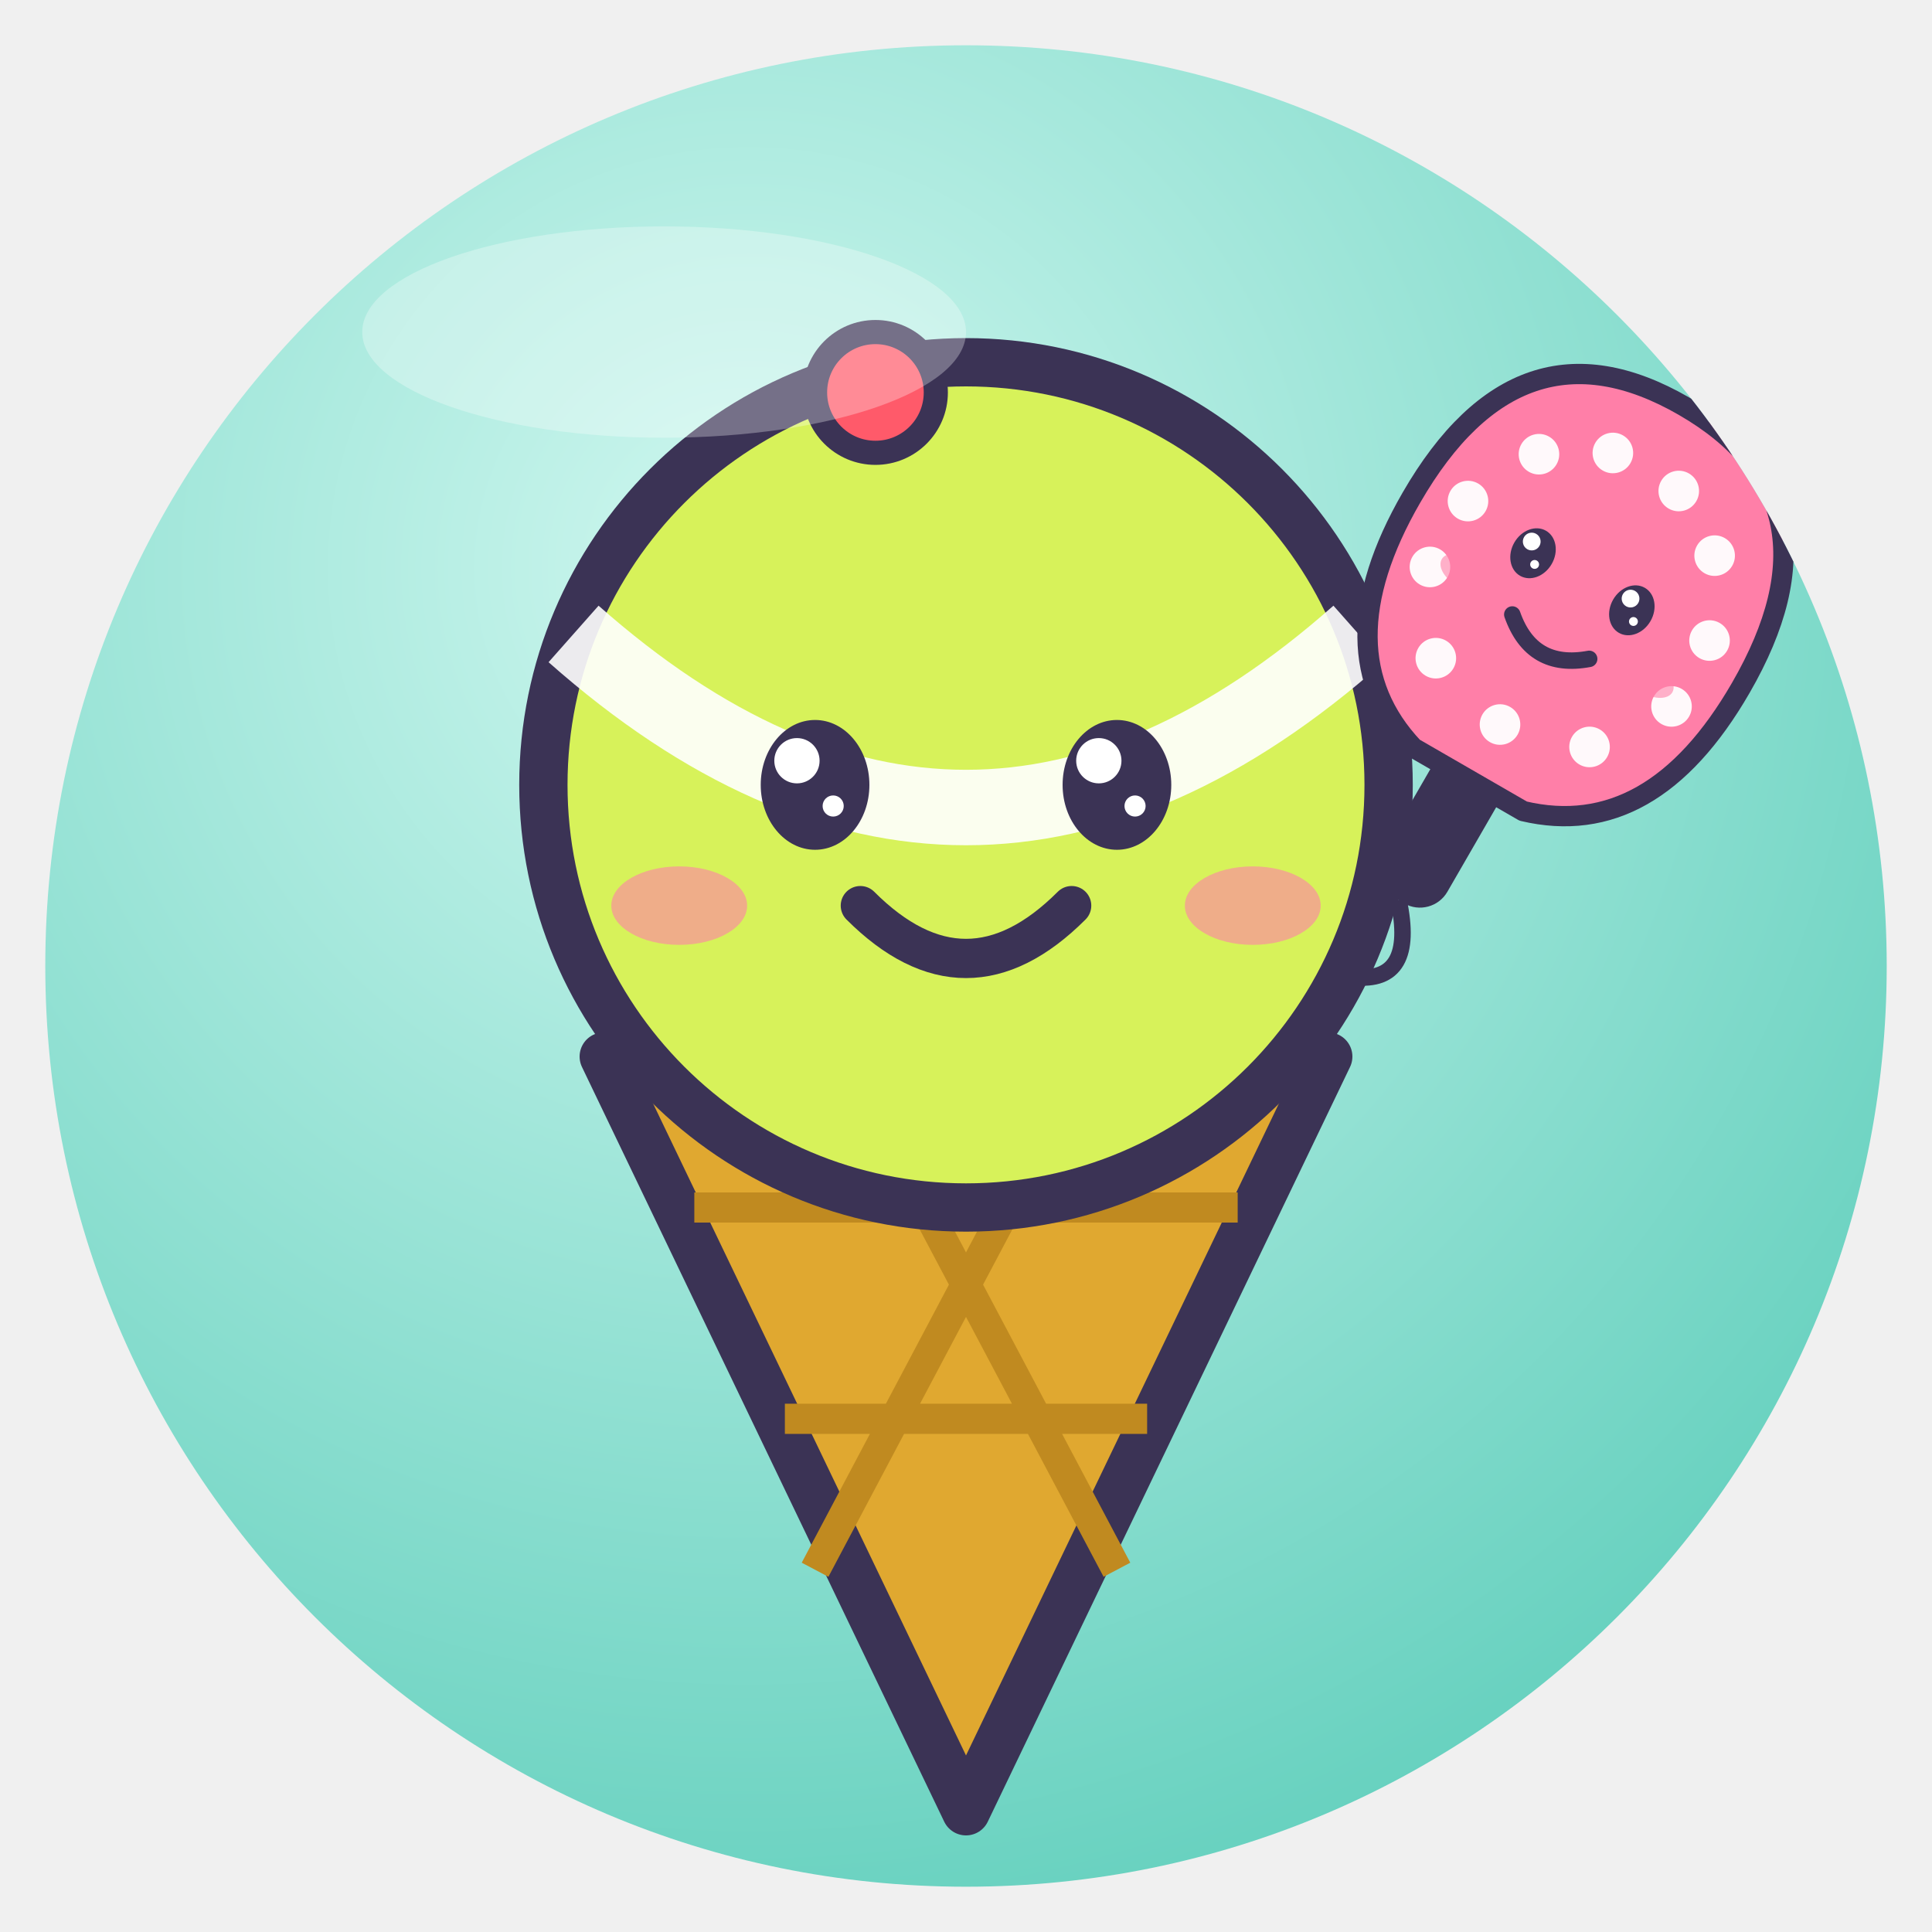
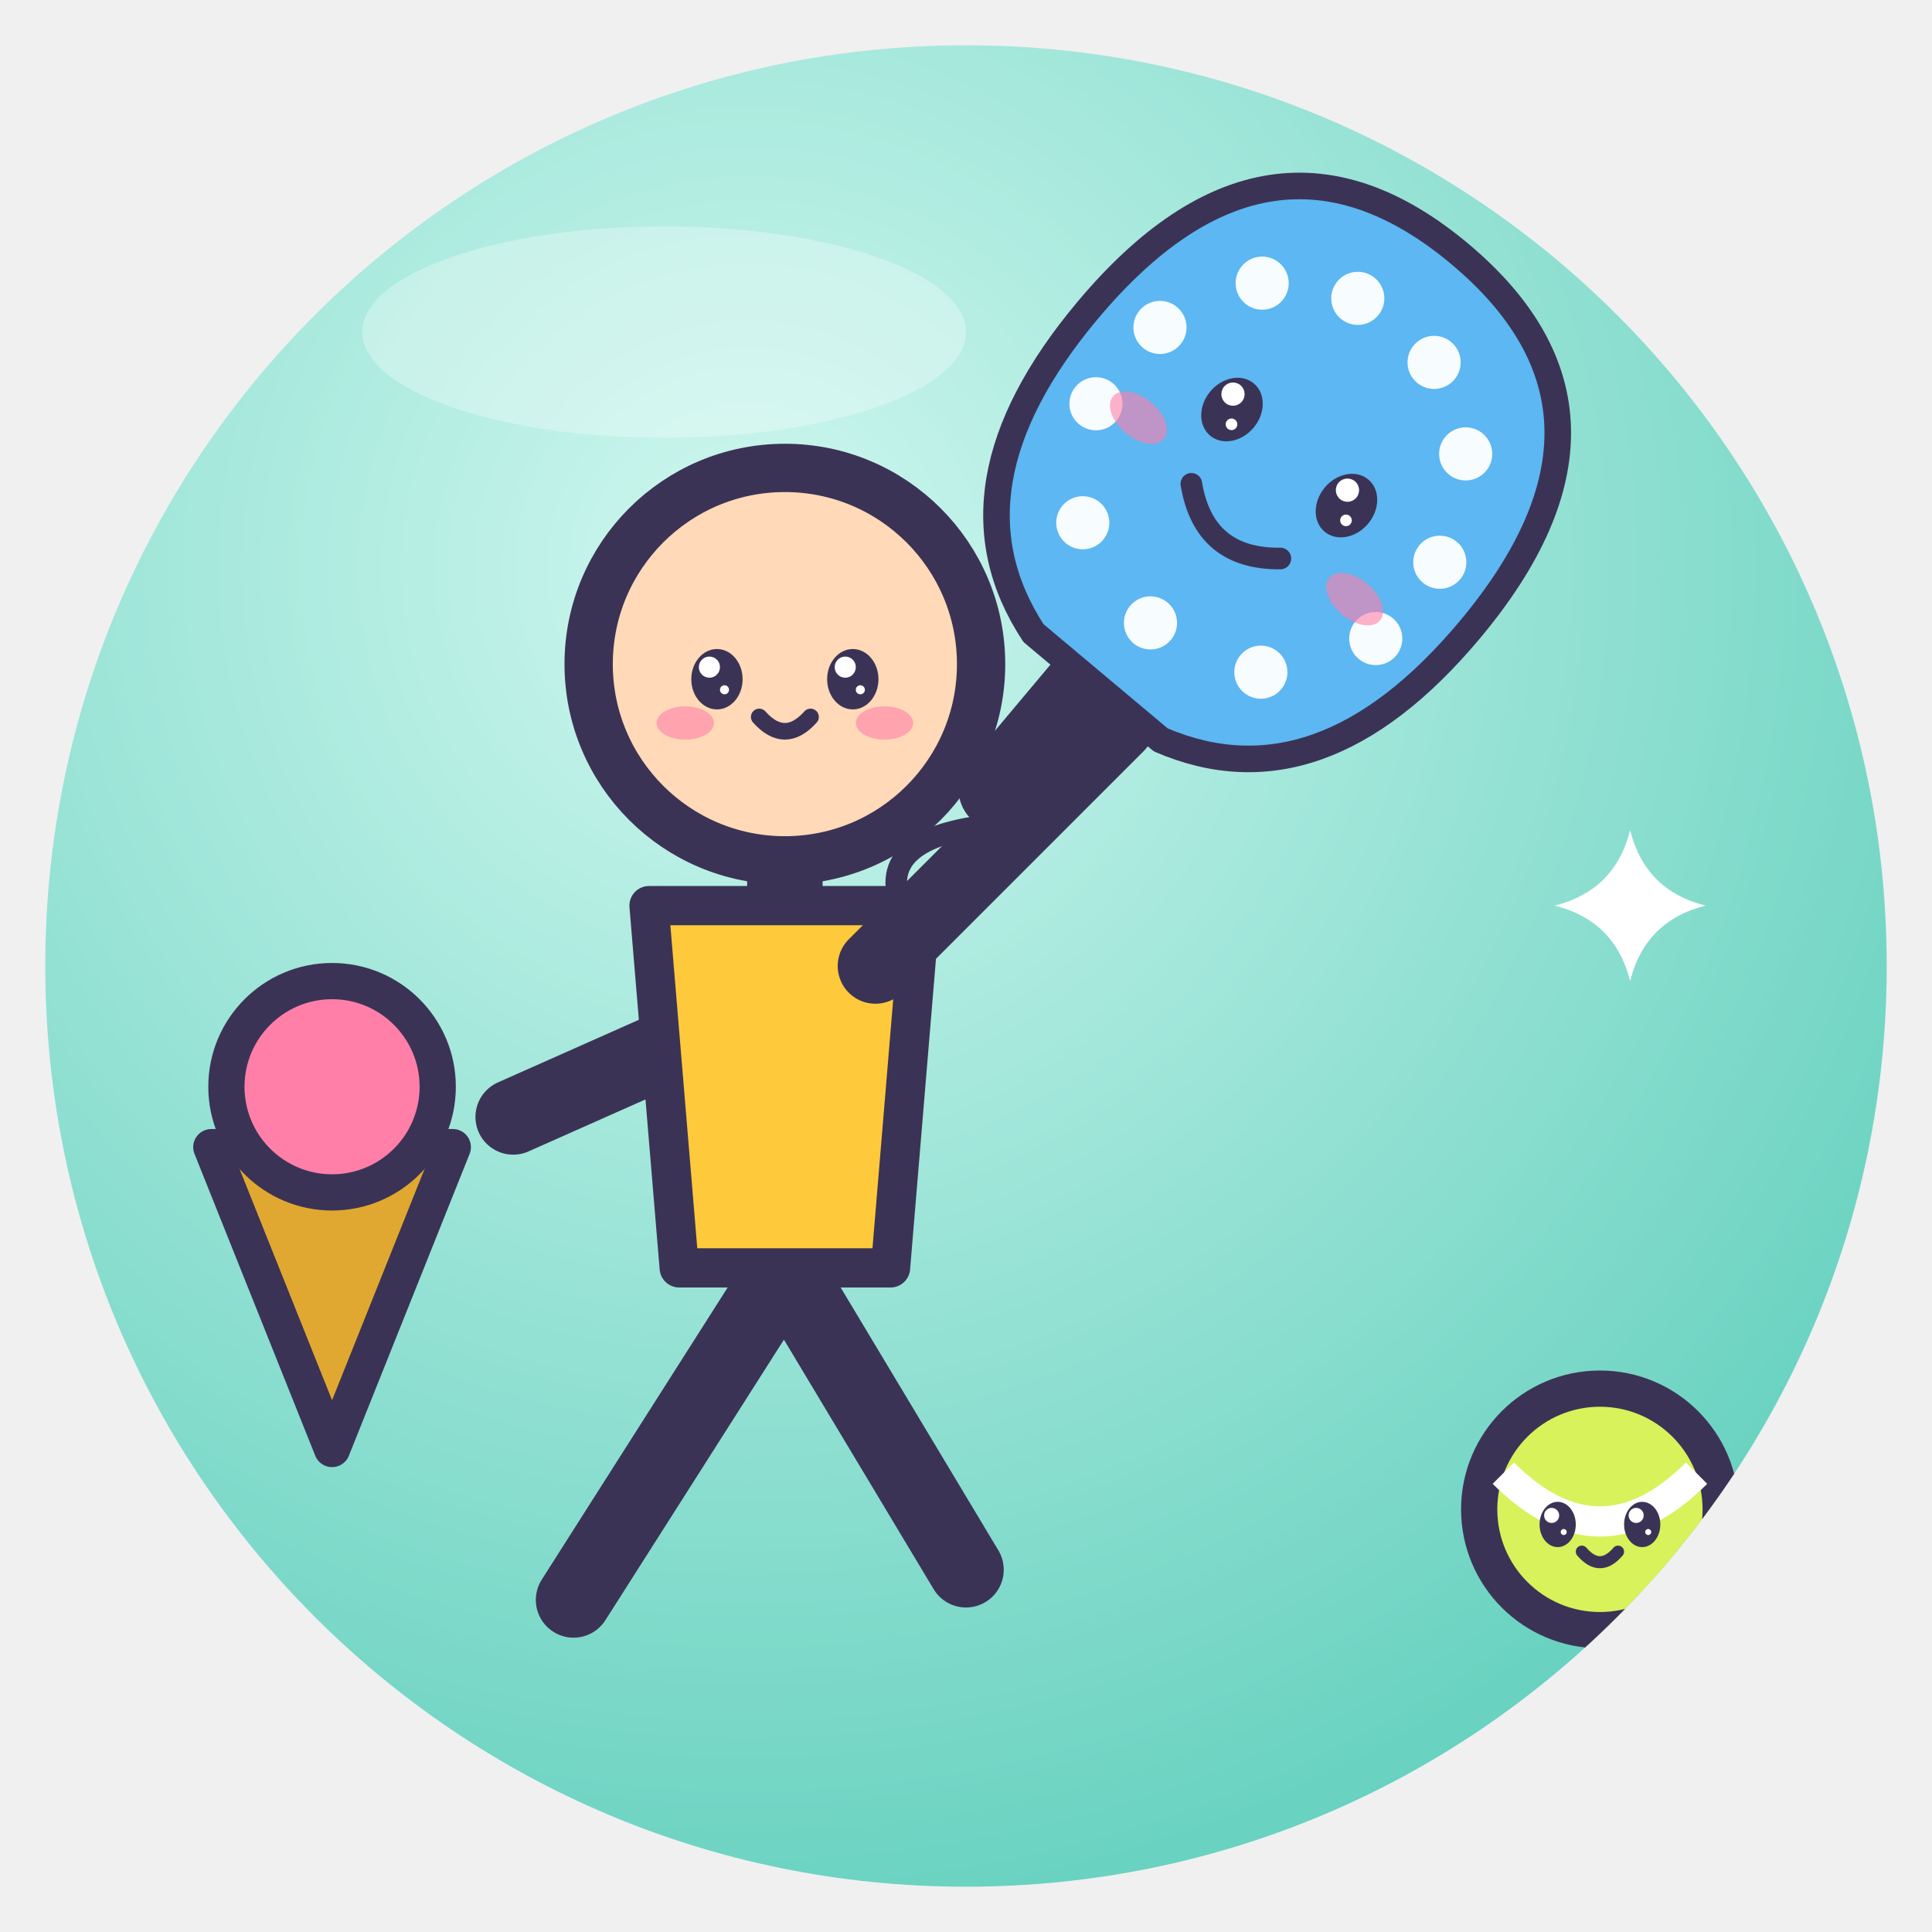
<svg xmlns="http://www.w3.org/2000/svg" viewBox="0 0 128 128" width="128" height="128">
  <defs>
    <radialGradient id="g" cx="38%" cy="28%" r="85%">
      <stop offset="0" stop-color="#CFF7EF" />
      <stop offset="1" stop-color="#5CCDBA" />
    </radialGradient>
    <clipPath id="c">
      <circle cx="64" cy="64" r="61" />
    </clipPath>
  </defs>
  <circle cx="64" cy="64" r="61" fill="url(#g)" />
  <g clip-path="url(#c)">
-     <path d="M40 70 L64 120 L88 70Z" fill="#E0A830" stroke="#3B3355" stroke-width="3.2" stroke-linejoin="round" stroke-linecap="round" />
-     <path d="M46 80 L82 80 M52 94 L76 94 M56 70 L74 104 M72 70 L54 104" stroke="#C08A20" stroke-width="2" />
-     <circle cx="64" cy="52" r="28" fill="#D7F25A" stroke="#3B3355" stroke-width="3.2" stroke-linejoin="round" stroke-linecap="round" />
-     <path d="M38 42 Q64 65 90 42" fill="none" stroke="#fff" stroke-width="5" opacity=".9" />
-     <ellipse cx="54" cy="52" rx="3.6" ry="4.3" fill="#3B3355" />
-     <circle cx="52.8" cy="50.4" r="1.5" fill="#fff" />
-     <circle cx="55.2" cy="53.4" r="0.7" fill="#fff" />
-     <ellipse cx="74" cy="52" rx="3.6" ry="4.3" fill="#3B3355" />
-     <circle cx="72.8" cy="50.4" r="1.5" fill="#fff" />
-     <circle cx="75.2" cy="53.4" r="0.7" fill="#fff" />
-     <path d="M57 60 Q64 67 71 60" fill="none" stroke="#3B3355" stroke-width="2.6" stroke-linecap="round" />
-     <ellipse cx="45" cy="60" rx="4.5" ry="2.6" fill="#FF7FA8" opacity=".6" />
-     <ellipse cx="83" cy="60" rx="4.5" ry="2.6" fill="#FF7FA8" opacity=".6" />
-     <circle cx="58" cy="26" r="4" fill="#FF5A6A" stroke="#3B3355" stroke-linejoin="round" stroke-linecap="round" stroke-width="1.6" />
-     <g transform="translate(104 40) rotate(30) scale(0.42)">
+     <path d="M52 58 V84 M52 84 L38 106 M52 84 L64 104 M52 66 L34 74" fill="none" stroke="#3B3355" stroke-linejoin="round" stroke-linecap="round" stroke-width="5" />
+     <path d="M43 60 H61 L59 84 H45Z" fill="#FFC93C" stroke="#3B3355" stroke-linejoin="round" stroke-linecap="round" stroke-width="2.6" />
+     <circle cx="52" cy="44" r="13" fill="#FFD9B8" stroke="#3B3355" stroke-width="3.2" stroke-linejoin="round" stroke-linecap="round" />
+     <ellipse cx="47.5" cy="45" rx="1.7" ry="2.0" fill="#3B3355" />
+     <circle cx="47.0" cy="44.2" r="0.7" fill="#fff" />
+     <circle cx="48.0" cy="45.7" r="0.3" fill="#fff" />
+     <ellipse cx="56.5" cy="45" rx="1.7" ry="2.0" fill="#3B3355" />
+     <circle cx="56.0" cy="44.2" r="0.7" fill="#fff" />
+     <circle cx="57.0" cy="45.7" r="0.3" fill="#fff" />
+     <ellipse cx="45.4" cy="47.9" rx="1.9" ry="1.1" fill="#FF7FA8" opacity=".6" />
+     <ellipse cx="58.6" cy="47.9" rx="1.9" ry="1.1" fill="#FF7FA8" opacity=".6" />
+     <path d="M50.3 47.5 Q52 49.4 53.7 47.5" fill="none" stroke="#3B3355" stroke-linejoin="round" stroke-linecap="round" stroke-width="1.1" />
+     <path d="M58 64 L74 48" stroke="#3B3355" stroke-linejoin="round" stroke-linecap="round" stroke-width="5" />
+     <g transform="translate(84 32) rotate(40) scale(0.55)">
      <rect x="-6" y="28" width="12" height="26" rx="5" fill="#3B3355" />
      <path d="M0 54 Q-9 64 0 68 Q9 64 0 54" fill="none" stroke="#3B3355" stroke-width="2.6" />
-       <path d="M-30 -2 Q-30 -36 0 -36 Q30 -36 30 -2 Q30 26 10 32 H-10 Q-30 26 -30 -2Z" fill="#FF7FA8" stroke="#3B3355" stroke-width="3.2" stroke-linejoin="round" stroke-linecap="round" />
+       <path d="M-30 -2 Q-30 -36 0 -36 Q30 -36 30 -2 Q30 26 10 32 H-10 Q-30 26 -30 -2Z" fill="#5CB7F2" stroke="#3B3355" stroke-width="3.2" stroke-linejoin="round" stroke-linecap="round" />
      <circle cx="-16" cy="-18" r="3.2" fill="#fff" fill-opacity=".95" />
      <circle cx="-6" cy="-24" r="3.2" fill="#fff" fill-opacity=".95" />
      <circle cx="6" cy="-24" r="3.2" fill="#fff" fill-opacity=".95" />
      <circle cx="16" cy="-18" r="3.2" fill="#fff" fill-opacity=".95" />
      <circle cx="-22" cy="-6" r="3.2" fill="#fff" fill-opacity=".95" />
      <circle cx="22" cy="-6" r="3.2" fill="#fff" fill-opacity=".95" />
      <circle cx="-22" cy="6" r="3.2" fill="#fff" fill-opacity=".95" />
      <circle cx="22" cy="6" r="3.2" fill="#fff" fill-opacity=".95" />
      <circle cx="-14" cy="18" r="3.2" fill="#fff" fill-opacity=".95" />
      <circle cx="14" cy="18" r="3.2" fill="#fff" fill-opacity=".95" />
      <circle cx="0" cy="22" r="3.2" fill="#fff" fill-opacity=".95" />
      <ellipse cx="-9" cy="-4" rx="3.4" ry="4.1" fill="#3B3355" />
      <circle cx="-10.1" cy="-5.5" r="1.4" fill="#fff" />
      <circle cx="-7.9" cy="-2.6" r="0.7" fill="#fff" />
      <ellipse cx="9" cy="-4" rx="3.4" ry="4.1" fill="#3B3355" />
      <circle cx="7.9" cy="-5.5" r="1.4" fill="#fff" />
      <circle cx="10.1" cy="-2.6" r="0.7" fill="#fff" />
      <path d="M-7 6 Q0 12 7 6" fill="none" stroke="#3B3355" stroke-width="2.6" stroke-linecap="round" />
      <ellipse cx="-17" cy="4" rx="4" ry="2.4" fill="#FF7FA8" opacity=".6" />
      <ellipse cx="17" cy="4" rx="4" ry="2.4" fill="#FF7FA8" opacity=".6" />
    </g>
+     <path d="M30 76 L22 96 L14 76Z" fill="#E0A830" stroke="#3B3355" stroke-linejoin="round" stroke-linecap="round" stroke-width="2.4" />
+     <circle cx="22" cy="72" r="7" fill="#FF7FA8" stroke="#3B3355" stroke-linejoin="round" stroke-linecap="round" stroke-width="2.4" />
+     <circle cx="106" cy="100" r="8" fill="#D7F25A" stroke="#3B3355" stroke-linejoin="round" stroke-linecap="round" stroke-width="2.4" />
+     <path d="M99.6 97.6 Q106 104.0 112.4 97.6" fill="none" stroke="#fff" stroke-width="2" />
+     <ellipse cx="103.2" cy="101" rx="1.2" ry="1.5" fill="#3B3355" />
+     <circle cx="102.8" cy="100.4" r="0.5" fill="#fff" />
+     <circle cx="103.6" cy="101.5" r="0.2" fill="#fff" />
+     <ellipse cx="108.8" cy="101" rx="1.2" ry="1.5" fill="#3B3355" />
+     <circle cx="108.4" cy="100.4" r="0.5" fill="#fff" />
+     <circle cx="109.2" cy="101.5" r="0.2" fill="#fff" />
+     <path d="M104.8 102.8 Q106 104.2 107.2 102.8" fill="none" stroke="#3B3355" stroke-linejoin="round" stroke-linecap="round" stroke-width="0.8" />
+     <path d="M108 55 Q109.0 59.0 113 60 Q109.0 61.0 108 65 Q107.0 61.0 103 60 Q107.0 59.0 108 55Z" fill="#fff" />
  </g>
  <ellipse cx="44" cy="22" rx="20" ry="7" fill="#fff" opacity=".3" />
</svg>
